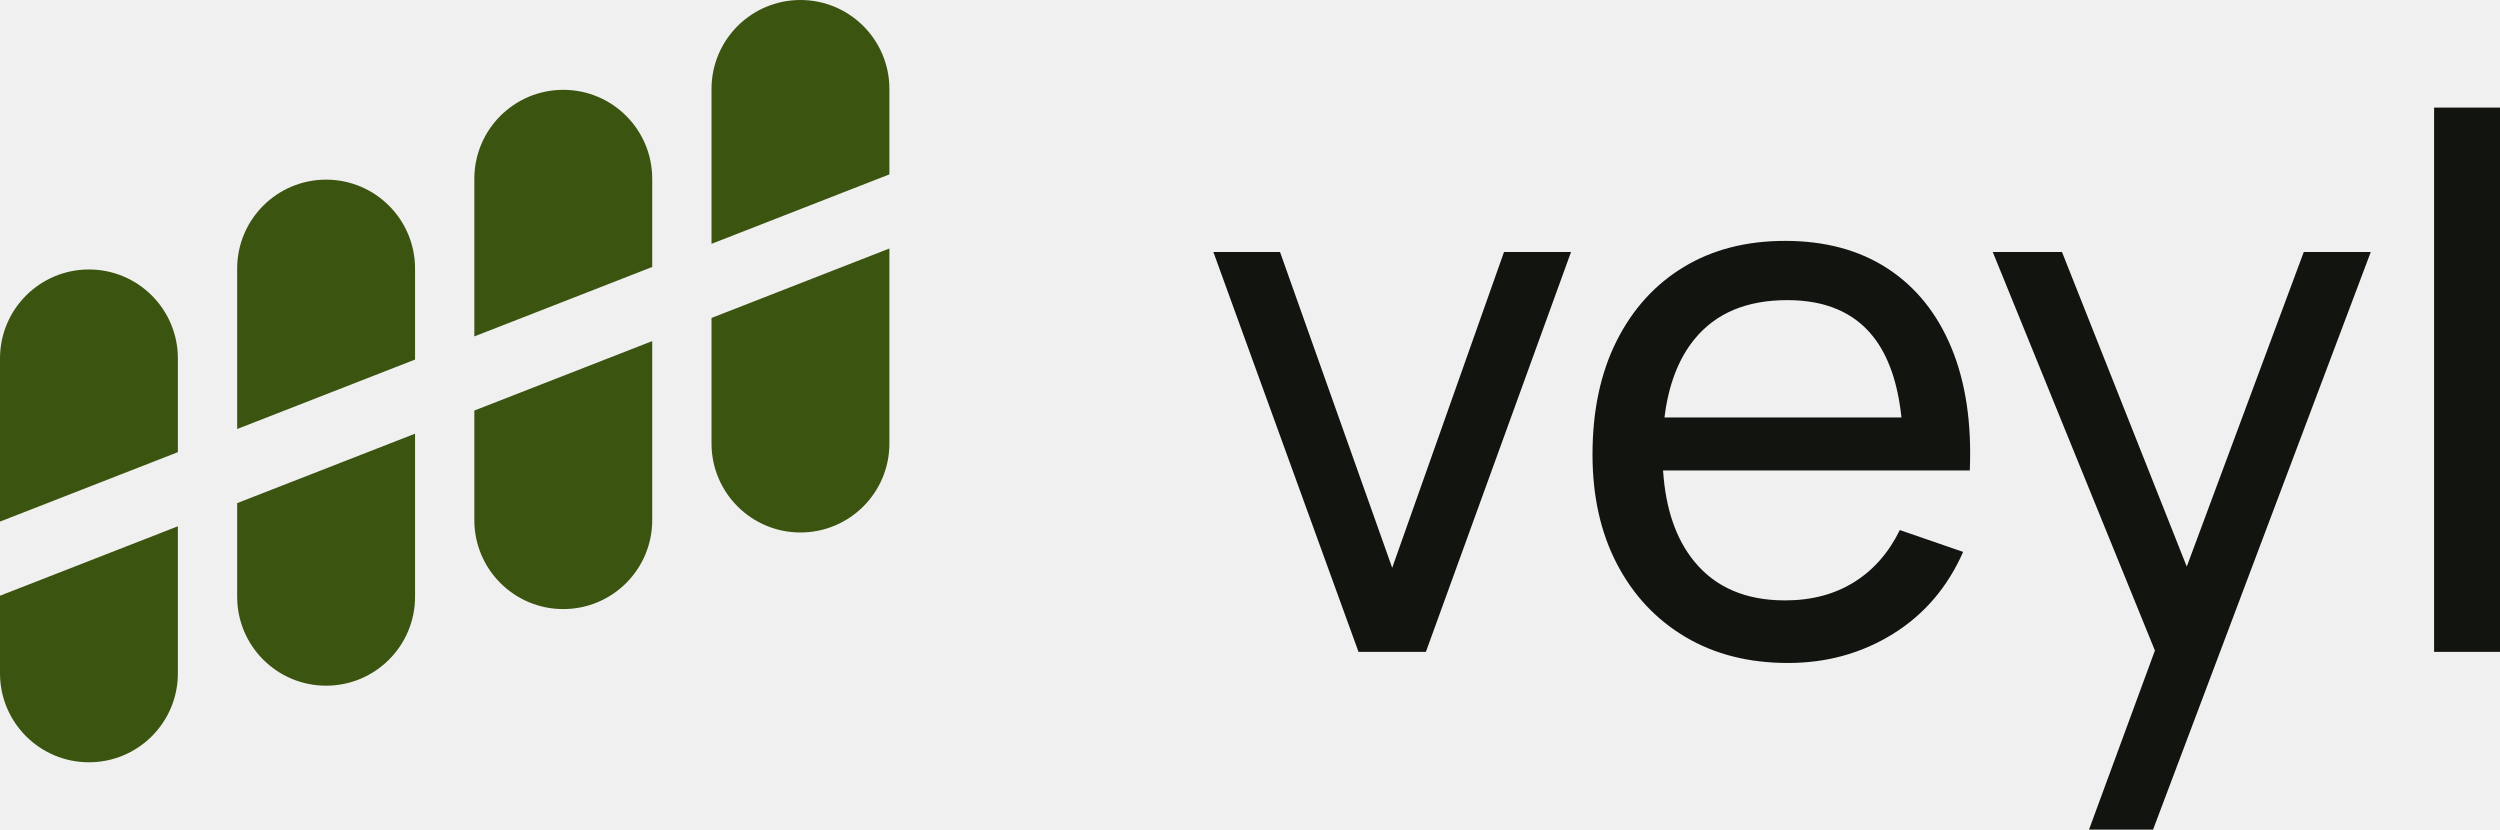
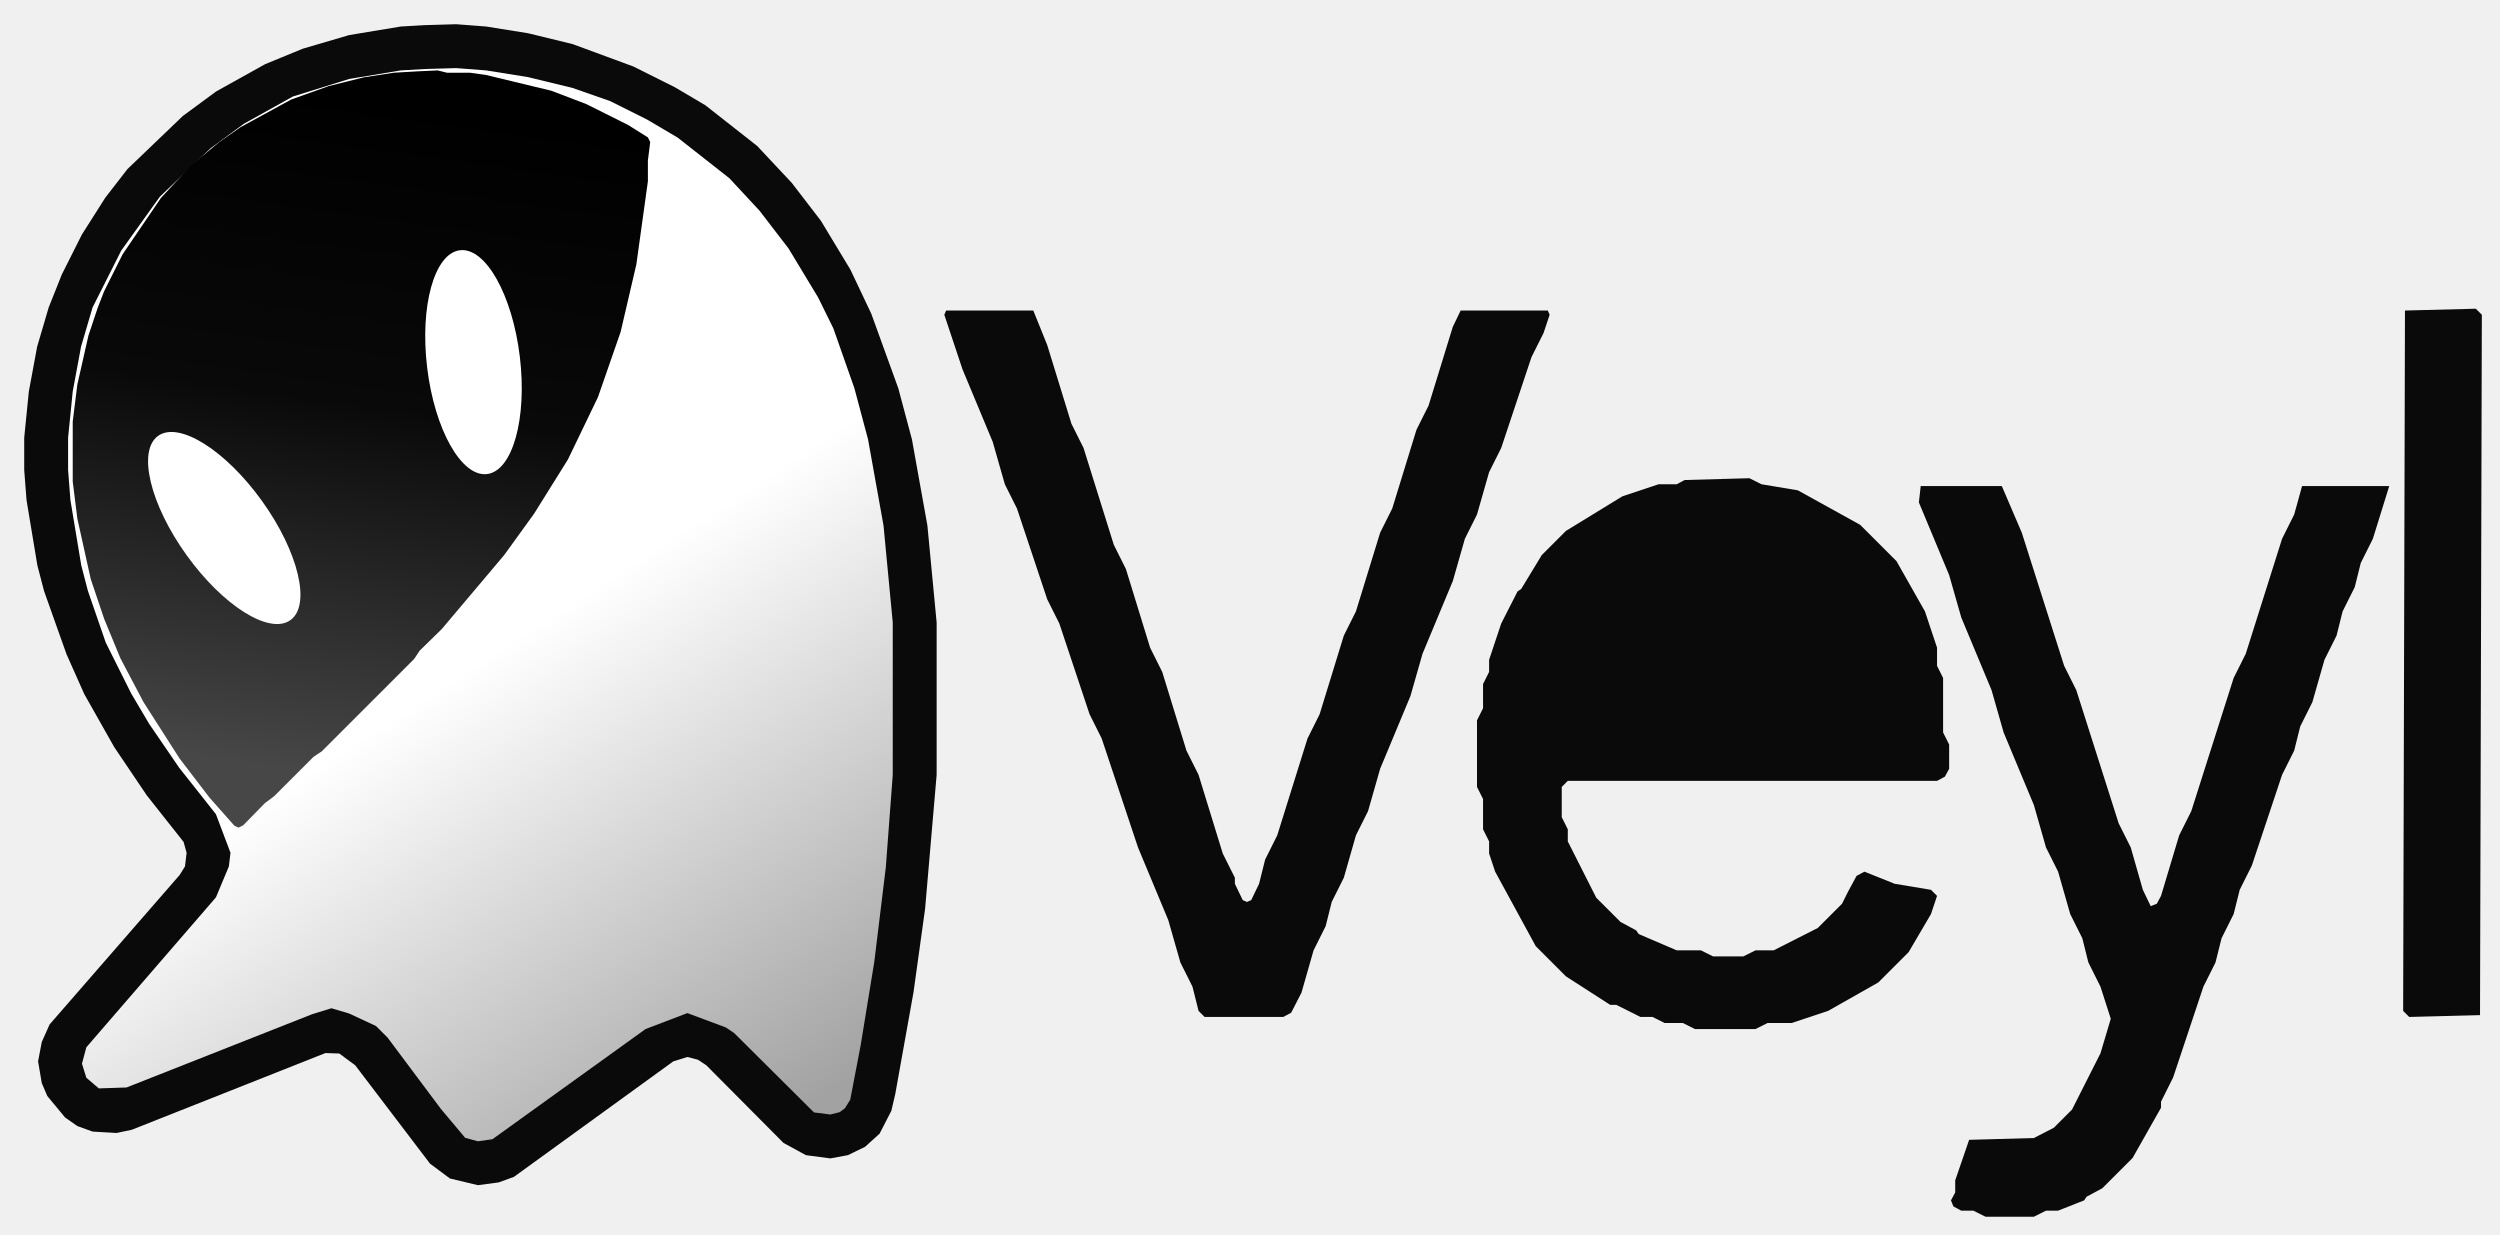
- <svg xmlns="http://www.w3.org/2000/svg" viewBox="0 -59.86 229.572 76.18" role="img" aria-label="Veyl">
-   <path fill="#3B5410" d="M65.338 -30.664 81.672 -37.041V-19.13C81.672 -14.62 78.015 -10.963 73.505 -10.963C68.994 -10.963 65.338 -14.62 65.338 -19.13V-30.664ZM43.558 -22.161 59.893 -28.538V-12.096C59.893 -7.585 56.236 -3.929 51.726 -3.929C47.215 -3.929 43.558 -7.585 43.558 -12.096V-22.161ZM0 -26.947C0 -31.458 3.657 -35.114 8.167 -35.114C12.678 -35.114 16.334 -31.458 16.334 -26.947V-18.339L0 -11.962ZM21.779 -13.659 38.114 -20.036V-5.062C38.114 -0.551 34.457 3.106 29.946 3.106C25.436 3.106 21.779 -0.551 21.779 -5.062V-13.659ZM21.779 -35.196C21.779 -39.706 25.436 -43.363 29.946 -43.363C34.457 -43.363 38.114 -39.706 38.114 -35.196V-26.842L21.779 -20.465ZM43.558 -43.444C43.558 -47.955 47.215 -51.611 51.726 -51.611C56.236 -51.611 59.893 -47.955 59.893 -43.444V-35.344L43.558 -28.967ZM65.338 -51.693C65.338 -56.203 68.994 -59.86 73.505 -59.86C78.015 -59.86 81.672 -56.203 81.672 -51.693V-43.847L65.338 -37.47ZM0 -5.156 16.334 -11.533V1.973C16.334 6.483 12.678 10.14 8.167 10.14C3.657 10.14 0 6.483 0 1.973V-5.156Z" />
-   <path fill="#121410" d="M164.19 1.02Q158.784 1.02 154.755 -1.377Q150.726 -3.774 148.482 -8.075Q146.238 -12.376 146.238 -18.122Q146.238 -24.14 148.448 -28.543Q150.658 -32.946 154.619 -35.343Q158.58 -37.74 163.918 -37.74Q169.46 -37.74 173.353 -35.19Q177.246 -32.64 179.201 -27.914Q181.156 -23.188 180.884 -16.66H152.717Q153.059 -11.384 155.588 -8.296Q158.512 -4.726 163.918 -4.726Q167.556 -4.726 170.242 -6.392Q172.928 -8.058 174.458 -11.186L180.272 -9.18Q178.13 -4.318 173.829 -1.649Q169.528 1.02 164.19 1.02ZM191.832 16.32 197.883 -0.124 182.992 -36.72H189.35L200.807 -7.83L211.552 -36.72H217.706L197.714 16.32ZM124.75 0 111.422 -36.72H117.542L127.844 -7.718L138.112 -36.72H144.266L130.938 0ZM223.52 0V-49.98H229.572V0ZM174.609 -21.522Q174.106 -26.304 172.01 -28.951Q169.358 -32.3 164.122 -32.3Q158.512 -32.3 155.588 -28.696Q153.393 -25.99 152.846 -21.522Z" />
+ <svg xmlns="http://www.w3.org/2000/svg" viewBox="294 393 413 204" role="img" aria-label="Veyl">
+   <g transform="translate(298 397) scale(0.3816) translate(-293 -263)">
+     <defs>
+       <linearGradient id="lb" gradientUnits="userSpaceOnUse" x1="520" y1="520" x2="650" y2="720">
+         <stop offset="0" stop-color="#fff" />
+         <stop offset="1" stop-color="#a2a2a2" />
+       </linearGradient>
+       <linearGradient id="lh" gradientUnits="userSpaceOnUse" x1="480" y1="300" x2="440" y2="590">
+         <stop offset="0" stop-color="#000" />
+         <stop offset=".45" stop-color="#090909" />
+         <stop offset="1" stop-color="#474747" />
+       </linearGradient>
+     </defs>
+     <path d="M466.4 263.4L480 263L493 264L511.1 266.9L530.4 271.6L556.7 281.3L574.7 290.3L587.9 298.1L610.3 315.7L625.3 331.7L637.9 348.1L650.7 369.3L659.7 388.3L671.4 420.6L677.3 442.7L684 480L688 522L688 588L683 646L678 682L670.1 726.1L668.4 733.4L663.3 743.3L657 749L649.6 752.6L642 754L631.4 752.6L621.7 747.3L588.3 713.7L584.7 711.3L580.1 710.1L574 712L505 762L498.4 764.4L489.4 765.6L477.3 762.7L468.7 756.3L436.3 713.7L429.4 708.6L423.4 708.4L339.6 741.6L333 743L322.6 742.4L316 740L310.7 736.3L303 727L300.6 721.4L299 712L300.6 703.6L304 696L360.3 631.3L362.6 627.6L363.3 621.7L362 617L346.1 596.9L332 576L319 553L311.3 535.7L301.6 508.4L298.7 497.3L294 469L293 456L293 442L295 422L298.6 402.6L303.6 385.6L309.3 371.3L318 354L328.1 338.1L337.7 325.7L361.7 302.7L376.1 292.1L397.3 280.3L413.6 273.6L433.7 267.7L456 264Z" fill="#0A0A0B" />
+     <path d="M466.4 282.4L480 282L493 283L511.1 285.9L530.4 290.6L546.7 296.3L562.7 304.3L575.9 312.1L598.3 329.7L611.3 343.7L623.9 360.1L636.7 381.3L643.3 394.7L652.4 420.6L658.3 442.7L665 480L669 522L669 588L666 628L661 669L655.1 705.1L650.6 728.6L648.3 732.3L646 734L642 735L634.9 734.1L600.3 699.7L596.7 697.3L580.1 691.1L562 698L495.7 745.7L489.4 746.6L483.9 745.1L473.4 732.6L450.3 701.7L445.3 696.7L433.7 691.3L426 689L417.6 691.6L337.3 723.3L325.3 723.7L319.9 719.1L318 713L319.9 705.9L376 641L381.6 627.6L382.3 621.7L376 605L360.1 584.9L347.1 565.9L339.3 552.7L328.3 530.7L320.6 508.4L317.7 497.3L313 469L312 456L312 442L314 422L317.6 402.6L322.6 385.6L335 361L351.7 337.7L373.7 316.7L388.1 306.1L409.3 294.3L433.7 286.7L456 283Z" fill="url(#lb)" />
+     <path d="M463.4 283.4L472 283L476 284L486 284L493 285L521.2 291.8L536.4 297.6L554.4 306.6L563 312L564 314L563 322L563 331L558 367L551.2 396.2L541.4 424.4L528.4 451.4L513.8 474.8L500.8 492.8L473.8 524.8L464.2 534.2L461.8 537.8L421.8 577.8L418.2 580.2L401.2 597.2L397.2 600.2L387.8 609.8L385.8 610.8L384 610L373.2 597.8L360.2 580.8L344.6 556.4L334.6 537.4L327.6 520.4L321.8 503.2L316 477L314 461L314 435L316 419L320.8 397.8L324.8 385.8L327.6 378.6L335.6 362.6L352.2 338.2L365.2 324.2L377.2 314.2L386.6 307.6L408.6 295.6L424.8 289.8L440 286L453 284Z" fill="url(#lh)" />
+     <ellipse cx="379.6" cy="481.1" rx="49.1" ry="20.1" transform="rotate(54.3 379.6 481.1)" fill="#fff" />
+     <ellipse cx="487.5" cy="409.3" rx="48.8" ry="20.2" transform="rotate(83.1 487.5 409.3)" fill="#fff" />
+   </g>
+   <path d="M450.3 444.3L464.7 444.3L467 450L471 463L473 467L478 483L480 487L484 500L486 504L490 517L492 521L496 534L498 538L498 539L499.3 541.7L500 542L500.7 541.7L502 539L503 535L505 531L510 515L512 511L516 498L518 494L522 481L524 477L528 464L530 460L534 447L535.3 444.3L549.7 444.3L550 445L549 448L547 452L545 458L542 467L540 471L538 478L536 482L534 489L529 501L527 508L522 520L520 527L518 531L516 538L514 542L513 546L511 550L509 557L507.3 560.3L506 561L493 561L492 560L491 556L489 552L487 545L482 533L476 515L474 511L469 496L467 492L462 477L460 473L458 466L453 454L450 445ZM691.3 444.3L703 444L704 445L703.7 560.7L692 561L691 560ZM572.3 472.3L583 472L585 473L591 474L601.3 479.7L607.3 485.7L612 494L614 500L614 503L615 505L615 514L616 516L616 520L615.3 521.3L614 522L553 522L552 523L552 528L553 530L553 532L557.7 541.3L561.7 545.3L564.3 546.7L564.7 547.3L571 550L575 550L577 551L582 551L584 550L587 550L594.3 546.3L598.3 542.3L599.3 540.3L600.7 537.7L602 537L607 539L613 540L614 541L613 544L609.3 550.3L604.3 555.3L596 560L590 562L586 562L584 563L574 563L572 562L569 562L567 561L565 561L561 559L560 559L552.7 554.3L547.7 549.3L541 537L540 534L540 532L539 530L539 525L538 523L538 512L539 510L539 506L540 504L540 502L542 496L544.7 490.7L545.3 490.3L548.7 484.7L552.7 480.7L562 475L568 473L571 473ZM574.3 484.3L580 484L582 485L585 485L592.3 488.7L596.3 492.7L597.7 495.3L598.3 495.7L601 502L601 505L602 507L602 509L601 510L580 510L553 510L552 509L552 506L554 500L557.7 493.7L562.7 488.7L568 486ZM611.3 473.3L624.7 473.3L628 481L635 503L637 507L644 529L646 533L648 540L649.3 542.7L650.3 542.3L651 541L654 531L656 527L663 505L665 501L671 482L673 478L674.3 473.3L688.7 473.3L686 482L684 486L683 490L681 494L680 498L678 502L676 509L674 513L673 517L671 521L668 530L666 536L664 540L663 544L661 548L660 552L658 556L653 571L651 575L651 576L646.3 584.3L641.3 589.3L638.7 590.7L638.3 591.3L634 593L632 593L630 594L622 594L620 593L618 593L616.7 592.3L616.3 591.3L617 590L617 588L619.3 581.3L630 581L633.3 579.3L636.3 576.3L641 567L642.7 561.3L641 556L639 552L638 548L636 544L634 537L632 533L630 526L625 514L623 507L618 495L616 488L611 476Z" fill="#0A0A0B" />
</svg>
